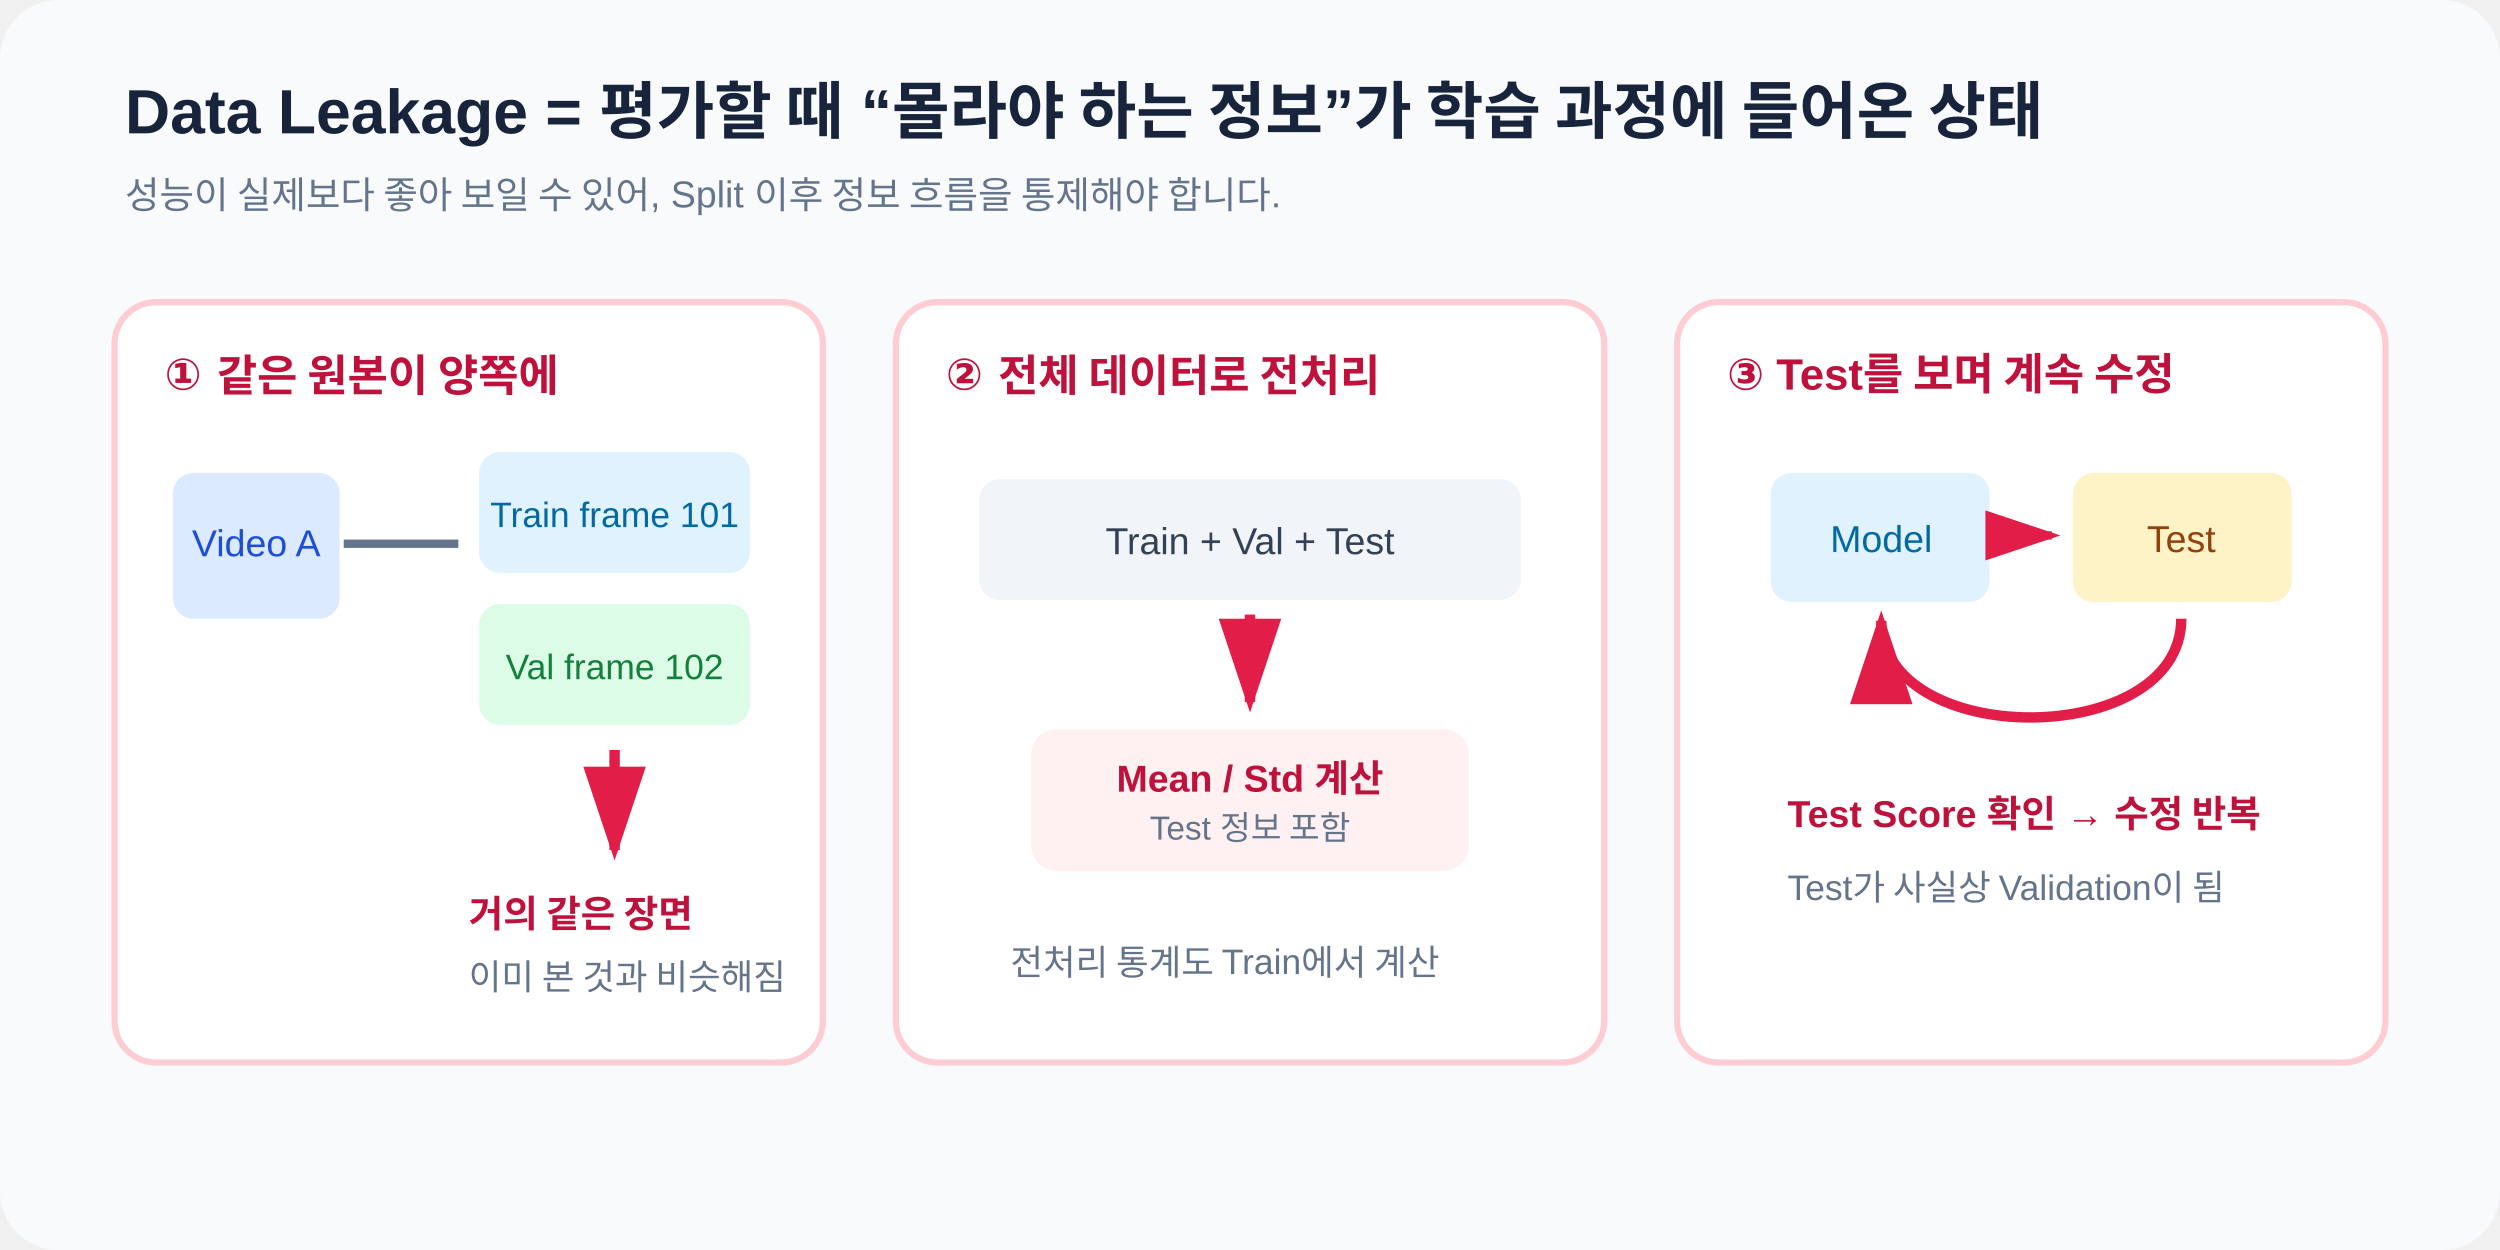
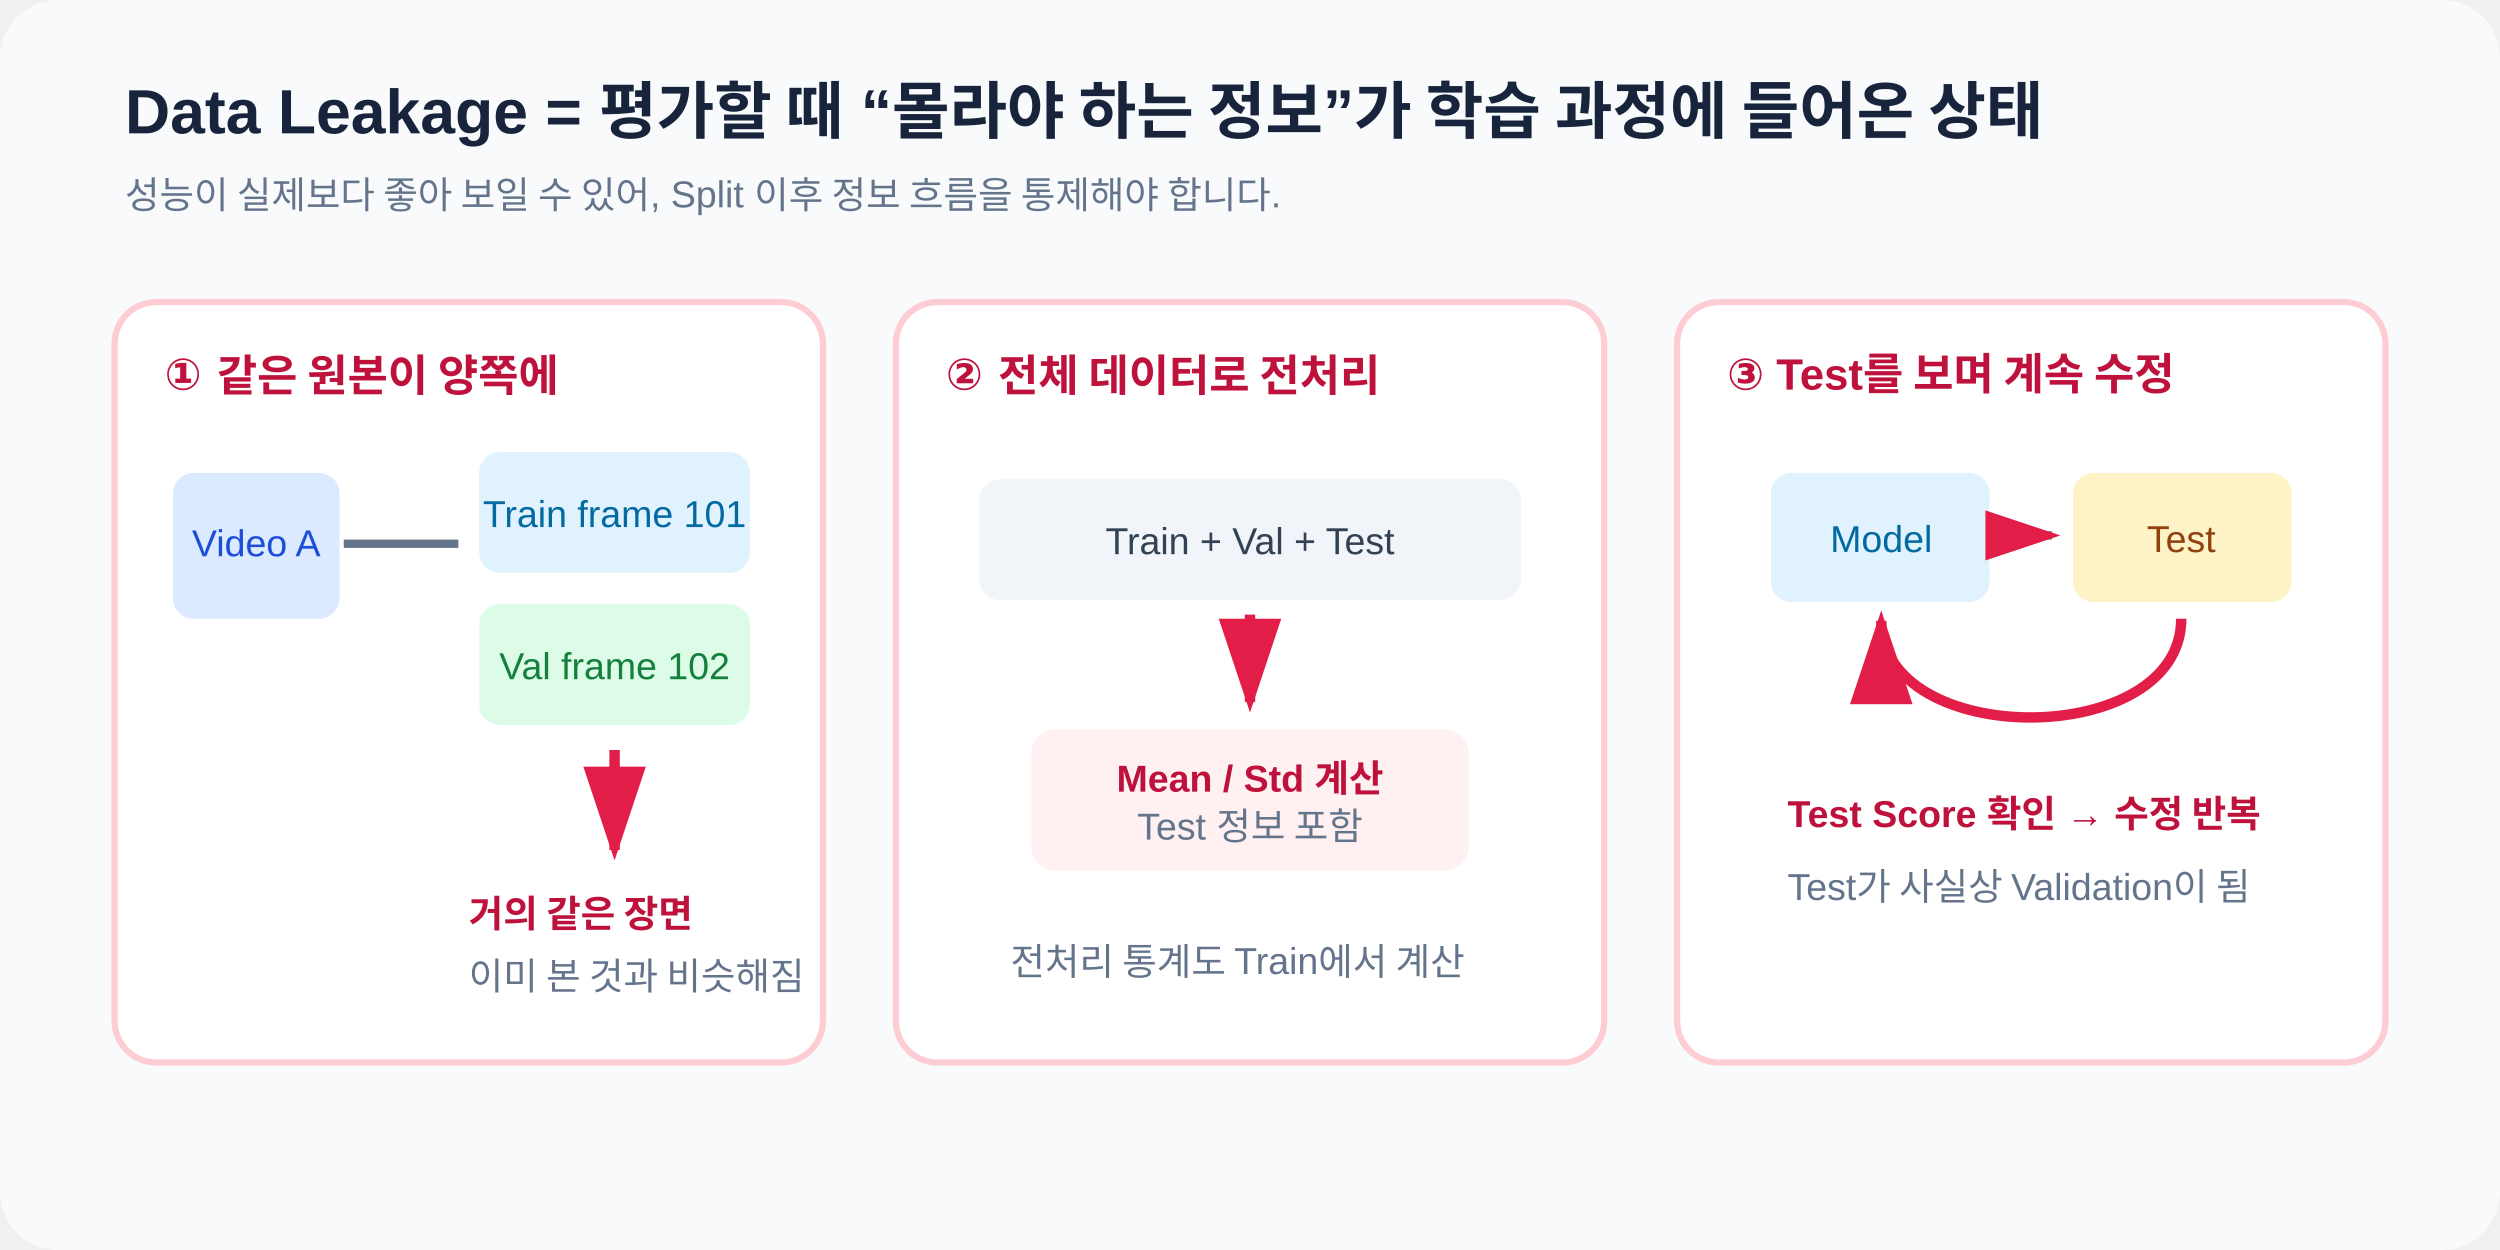
<svg xmlns="http://www.w3.org/2000/svg" viewBox="0 0 1200 600" role="img" aria-label="대표적인 Data Leakage 세 가지를 보여주는 그림">
  <defs>
    <marker id="redArrow" markerWidth="9" markerHeight="9" refX="8" refY="3" orient="auto">
      <path d="M0 0L0 6L9 3z" fill="#e11d48" />
    </marker>
  </defs>
  <rect width="1200" height="600" rx="28" fill="#f8fafc" />
  <text x="60" y="64" font-family="Arial, Noto Sans KR, sans-serif" font-size="30" font-weight="700" fill="#17243b">Data Leakage = 평가할 때 “몰라야 하는 정보”가 학습 과정에 들어온 상태</text>
  <text x="60" y="100" font-family="Arial, Noto Sans KR, sans-serif" font-size="18" fill="#64748b">성능이 실제보다 좋아 보일 수 있어, Split 이후 정보 흐름을 통제해야 합니다.</text>
  <g transform="translate(55 145)" font-family="Arial, Noto Sans KR, sans-serif">
    <g transform="translate(0 0)">
      <rect width="340" height="365" rx="20" fill="#fff" stroke="#fecdd3" stroke-width="3" />
      <text x="24" y="42" font-size="21" font-weight="700" fill="#be123c">① 같은 원본이 양쪽에</text>
      <rect x="28" y="82" width="80" height="70" rx="10" fill="#dbeafe" />
      <text x="68" y="122" text-anchor="middle" font-size="18" fill="#1d4ed8">Video A</text>
      <path d="M110 116H165" stroke="#64748b" stroke-width="4" />
      <rect x="175" y="72" width="130" height="58" rx="10" fill="#e0f2fe" />
-       <text x="240" y="108" text-anchor="middle" font-size="17" fill="#0369a1">Train frame 101</text>
+       <text x="240" y="108" text-anchor="middle" font-size="18" fill="#0369a1">Train frame 101</text>
      <rect x="175" y="145" width="130" height="58" rx="10" fill="#dcfce7" />
-       <text x="240" y="181" text-anchor="middle" font-size="17" fill="#15803d">Val frame 102</text>
+       <text x="240" y="181" text-anchor="middle" font-size="18" fill="#15803d">Val frame 102</text>
      <path d="M240 215v48" stroke="#e11d48" stroke-width="5" marker-end="url(#redArrow)" />
      <text x="170" y="300" font-size="18" font-weight="700" fill="#be123c">거의 같은 장면</text>
-       <text x="170" y="330" font-size="17" fill="#64748b">이미 본 것과 비슷해짐</text>
+       <text x="170" y="330" font-size="18" fill="#64748b">이미 본 것과 비슷해짐</text>
    </g>
    <g transform="translate(375 0)">
      <rect width="340" height="365" rx="20" fill="#fff" stroke="#fecdd3" stroke-width="3" />
      <text x="24" y="42" font-size="21" font-weight="700" fill="#be123c">② 전체 데이터로 전처리</text>
      <rect x="40" y="85" width="260" height="58" rx="10" fill="#f1f5f9" />
      <text x="170" y="121" text-anchor="middle" font-size="18" fill="#334155">Train + Val + Test</text>
      <path d="M170 150v42" stroke="#e11d48" stroke-width="5" marker-end="url(#redArrow)" />
      <rect x="65" y="205" width="210" height="68" rx="12" fill="#fff1f2" />
      <text x="170" y="235" text-anchor="middle" font-size="18" font-weight="700" fill="#be123c">Mean / Std 계산</text>
-       <text x="170" y="258" text-anchor="middle" font-size="16" fill="#64748b">Test 정보 포함</text>
-       <text x="55" y="323" font-size="17" fill="#64748b">전처리 통계도 Train에서 계산</text>
+       <text x="170" y="258" text-anchor="middle" font-size="18" fill="#64748b">Test 정보 포함</text>
+       <text x="55" y="323" font-size="18" fill="#64748b">전처리 통계도 Train에서 계산</text>
    </g>
    <g transform="translate(750 0)">
      <rect width="340" height="365" rx="20" fill="#fff" stroke="#fecdd3" stroke-width="3" />
      <text x="24" y="42" font-size="21" font-weight="700" fill="#be123c">③ Test를 보며 계속 수정</text>
      <rect x="45" y="82" width="105" height="62" rx="10" fill="#e0f2fe" />
      <text x="98" y="120" text-anchor="middle" font-size="18" fill="#0369a1">Model</text>
      <rect x="190" y="82" width="105" height="62" rx="10" fill="#fef3c7" />
      <text x="242" y="120" text-anchor="middle" font-size="18" fill="#92400e">Test</text>
      <path d="M152 112h28" stroke="#64748b" stroke-width="4" marker-end="url(#redArrow)" />
      <path d="M242 152 C242 215 98 215 98 153" fill="none" stroke="#e11d48" stroke-width="5" marker-end="url(#redArrow)" />
      <text x="53" y="252" font-size="18" font-weight="700" fill="#be123c">Test Score 확인 → 수정 반복</text>
-       <text x="53" y="287" font-size="17" fill="#64748b">Test가 사실상 Validation이 됨</text>
+       <text x="53" y="287" font-size="18" fill="#64748b">Test가 사실상 Validation이 됨</text>
    </g>
  </g>
</svg>
